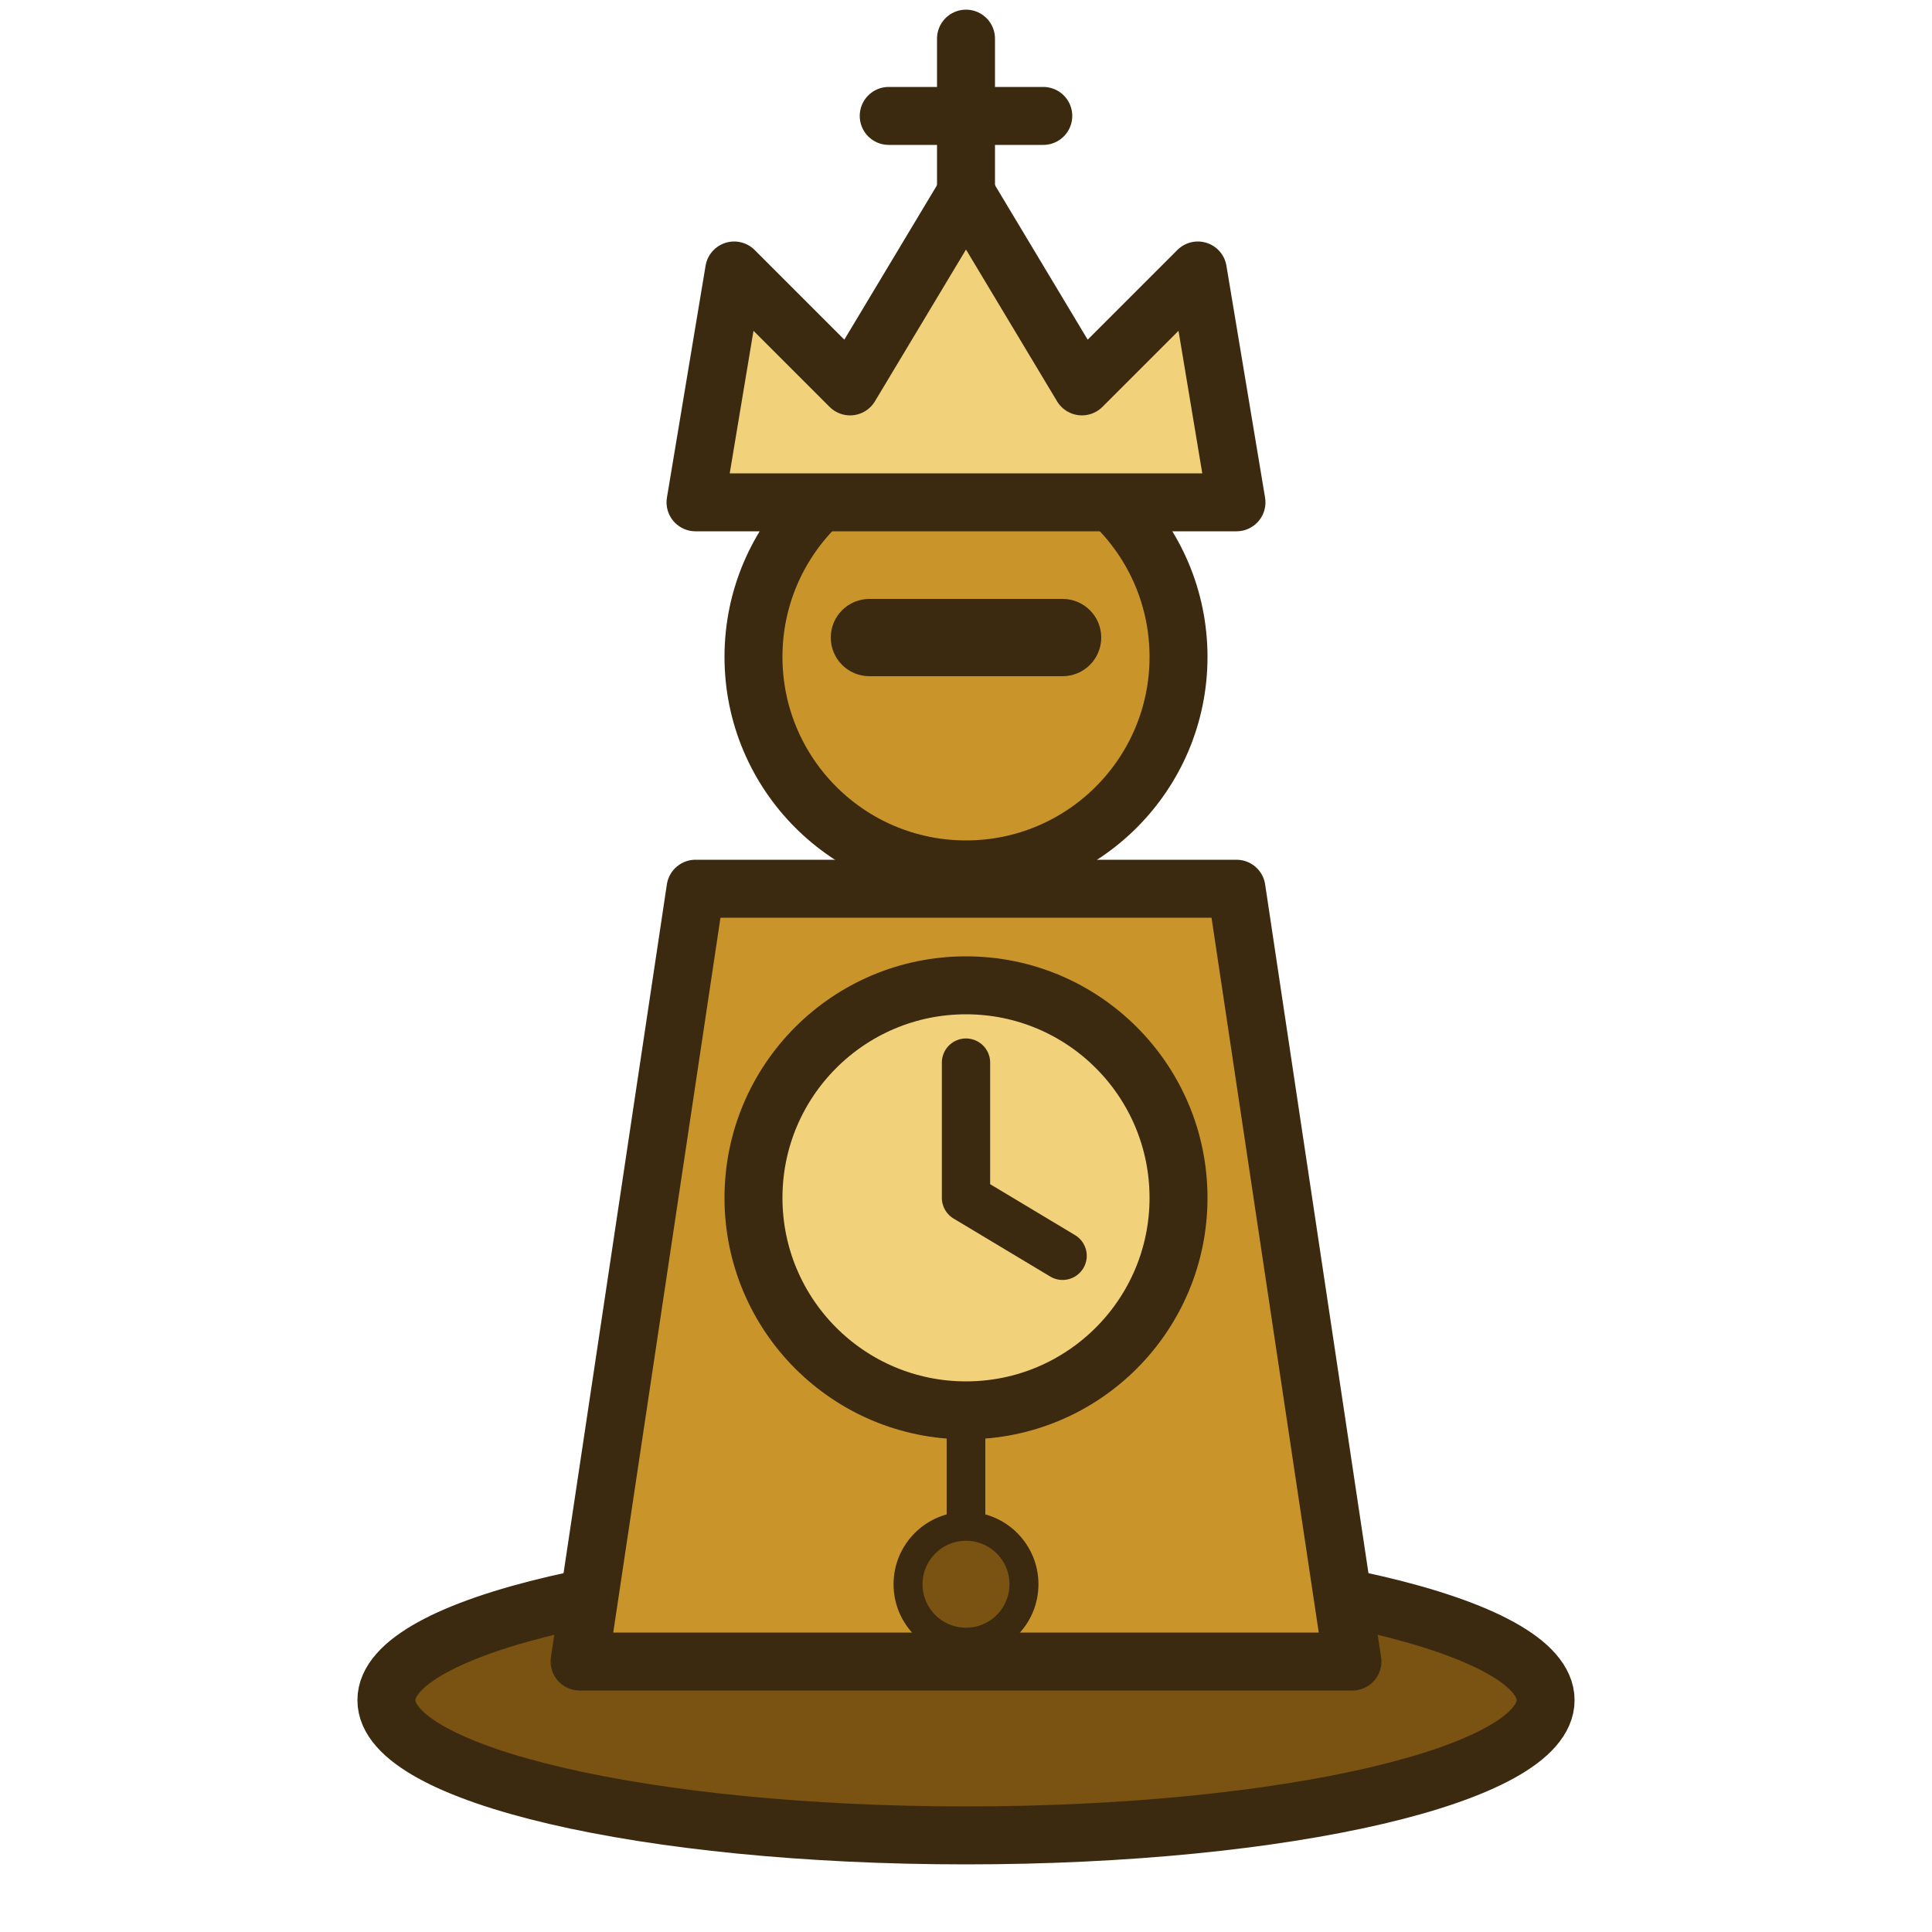
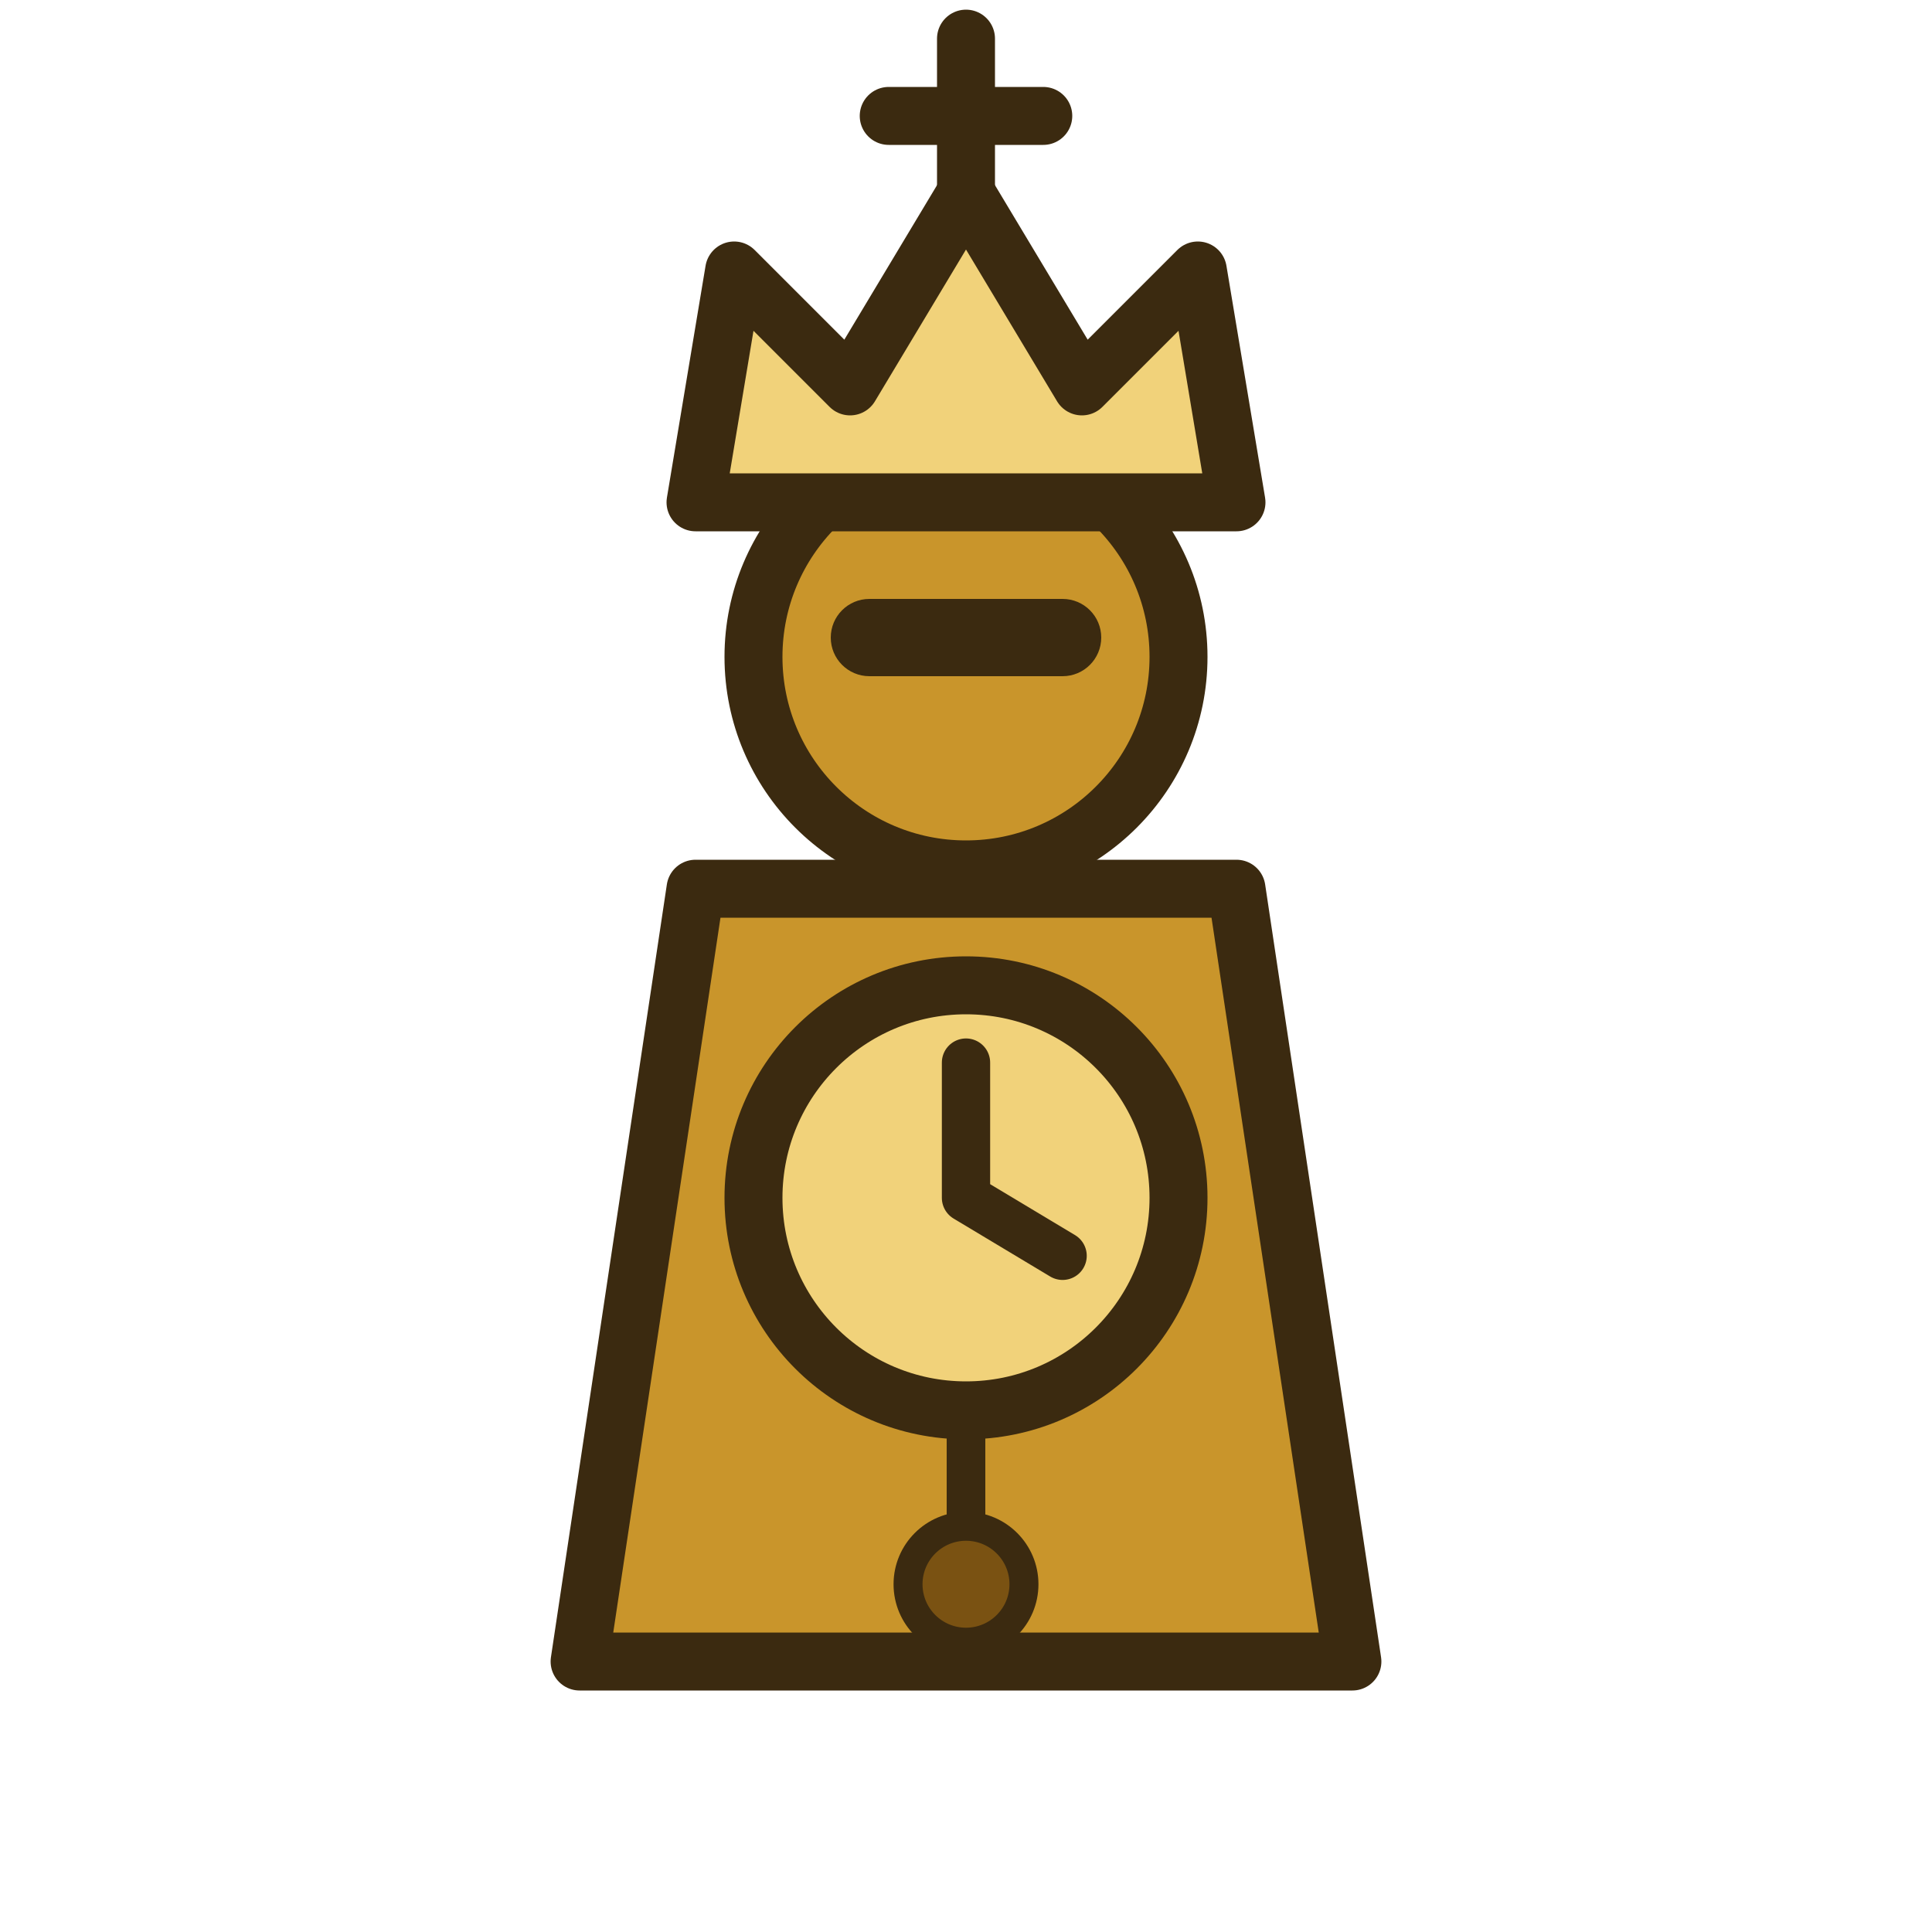
<svg xmlns="http://www.w3.org/2000/svg" viewBox="0 0 100 100">
-   <ellipse cx="50" cy="88" rx="30" ry="7" fill="#7a5212" stroke="#3b2a10" stroke-width="3" />
  <path d="M30 86 L36 46 H64 L70 86 Z" fill="#c9952b" stroke="#3b2a10" stroke-width="3" stroke-linejoin="round" />
  <circle cx="50" cy="62" r="11" fill="#f1d27a" stroke="#3b2a10" stroke-width="3" />
  <path d="M50 62 V55 M50 62 L55 65" stroke="#3b2a10" stroke-width="2.5" stroke-linecap="round" />
  <path d="M50 73 V80" stroke="#3b2a10" stroke-width="2" />
  <circle cx="50" cy="82" r="3" fill="#7a5212" stroke="#3b2a10" stroke-width="1.5" />
  <circle cx="50" cy="34" r="11" fill="#c9952b" stroke="#3b2a10" stroke-width="3" />
  <rect x="43" y="31" width="14" height="4" rx="2" fill="#3b2a10" />
  <path d="M36 26 L38 14 L44 20 L50 10 L56 20 L62 14 L64 26 Z" fill="#f1d27a" stroke="#3b2a10" stroke-width="3" stroke-linejoin="round" />
  <path d="M50 2 V10 M46 6 H54" stroke="#3b2a10" stroke-width="3" stroke-linecap="round" />
</svg>
